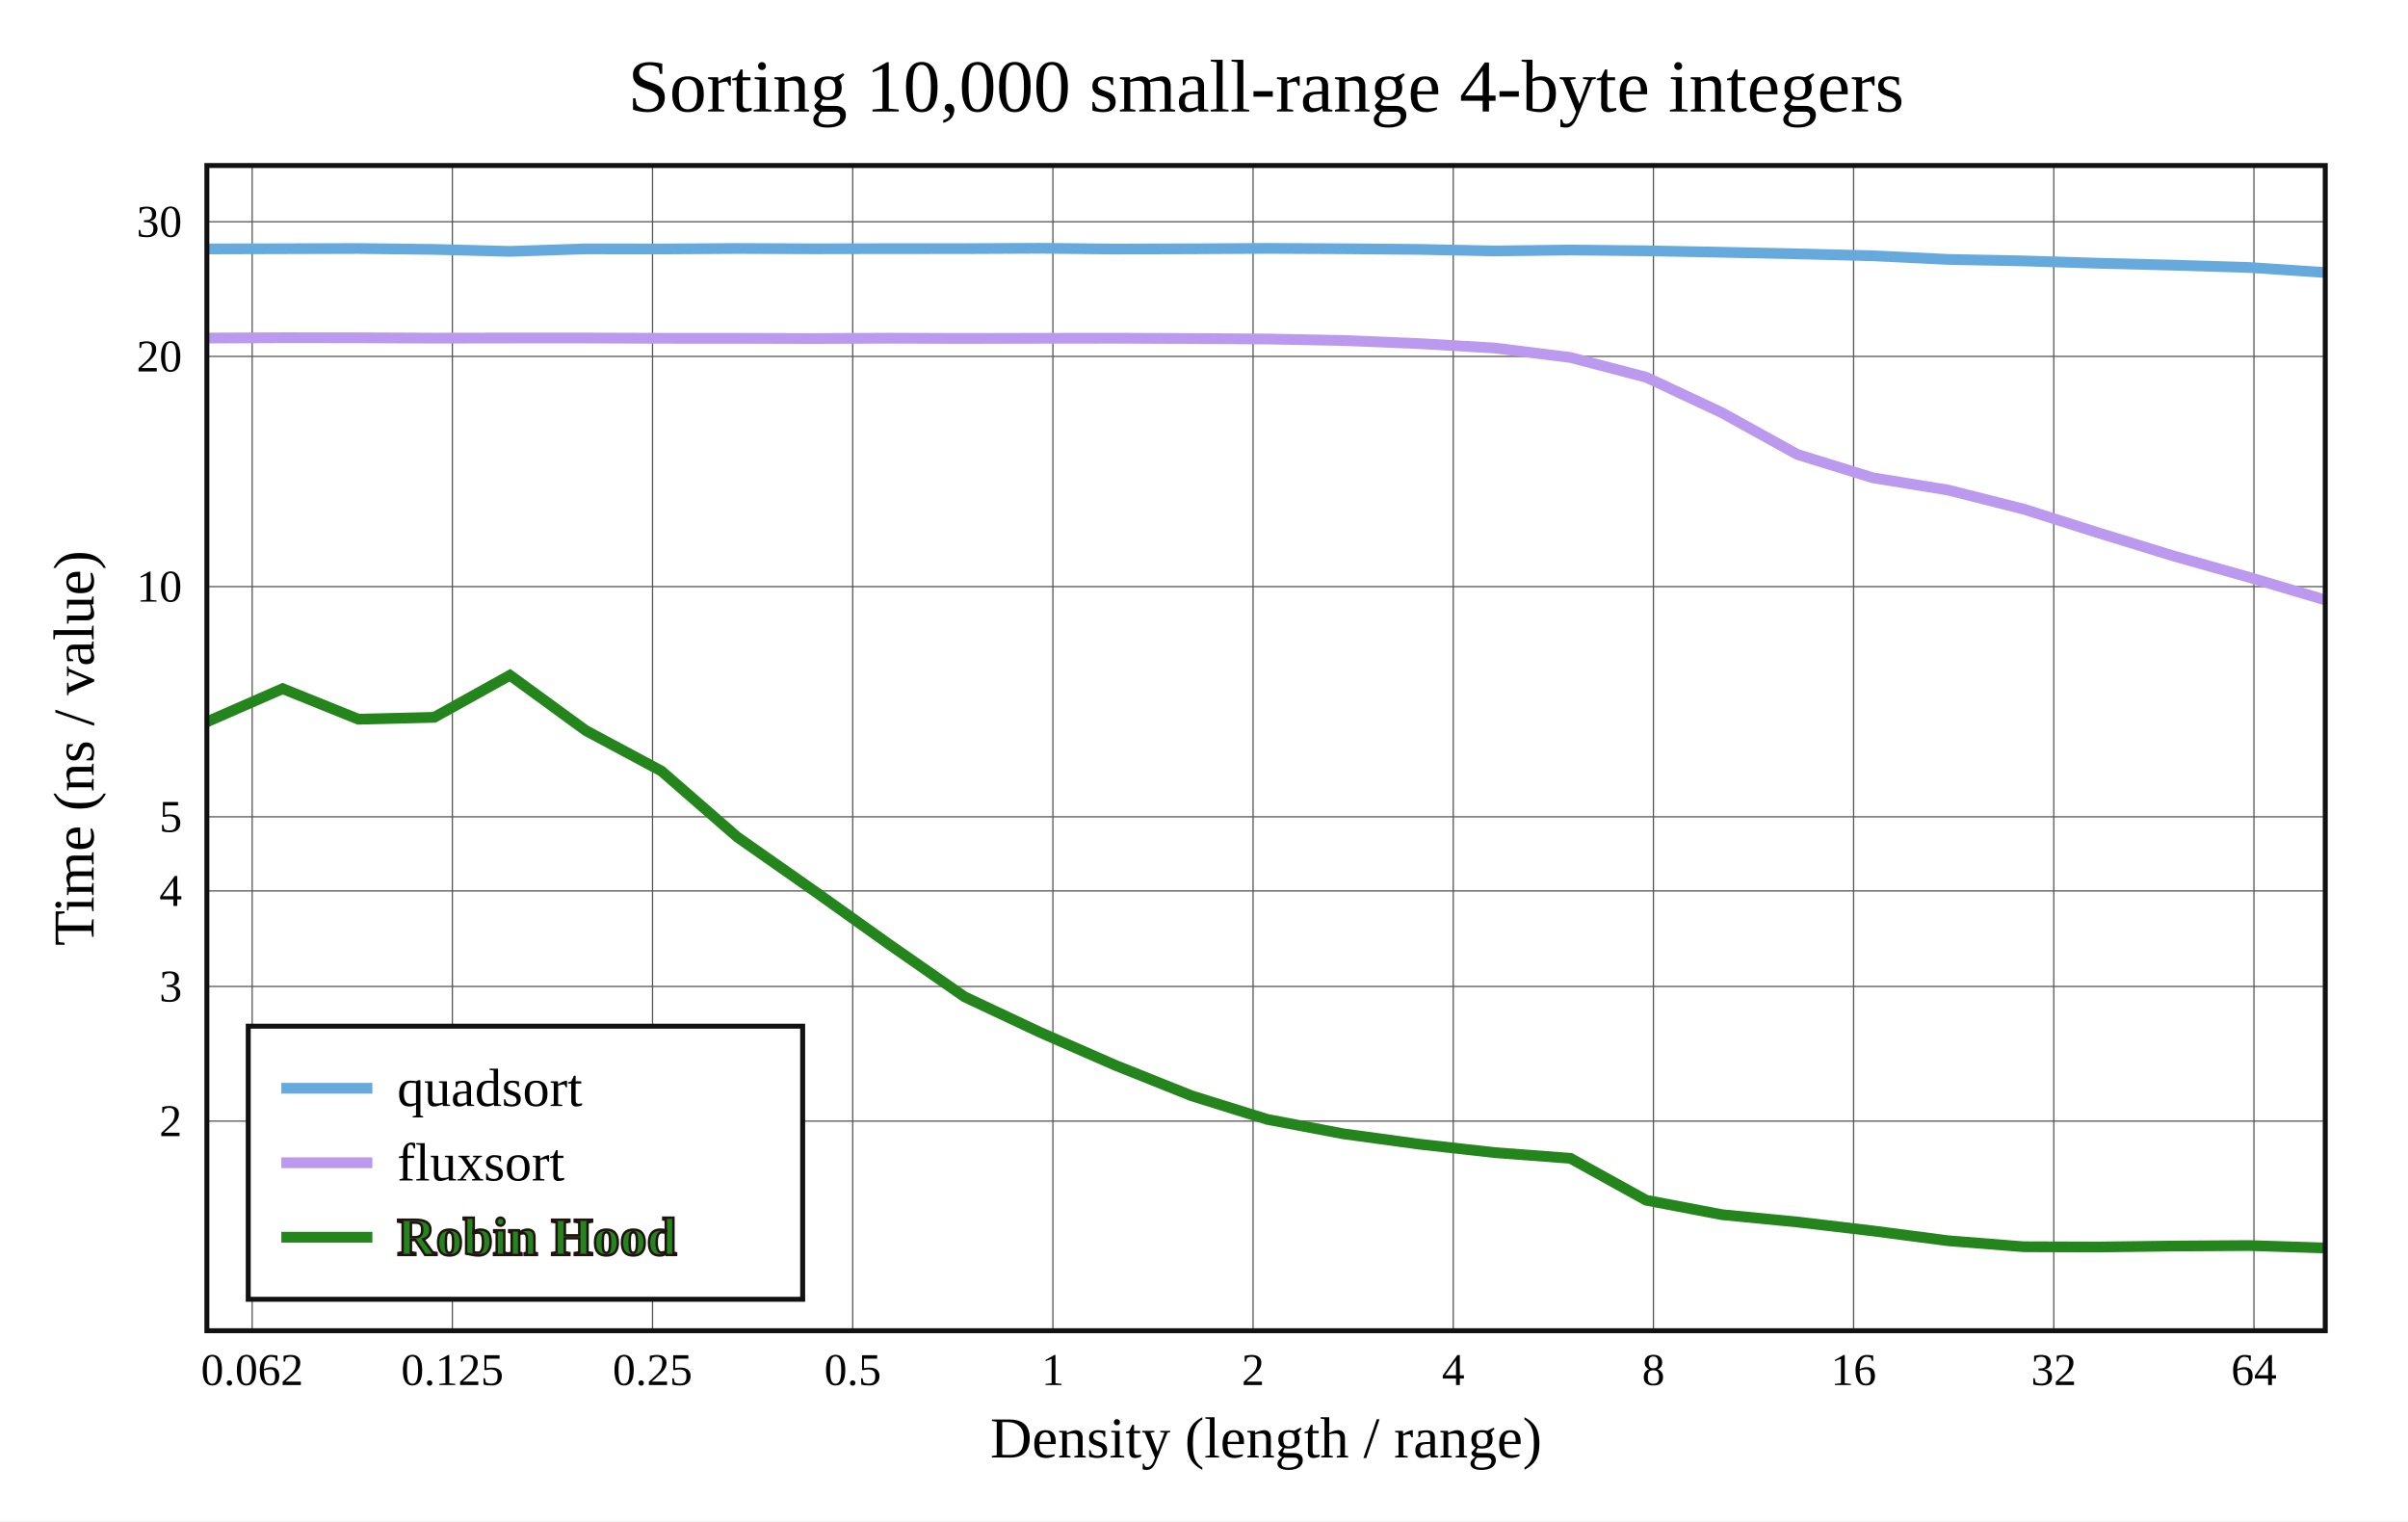
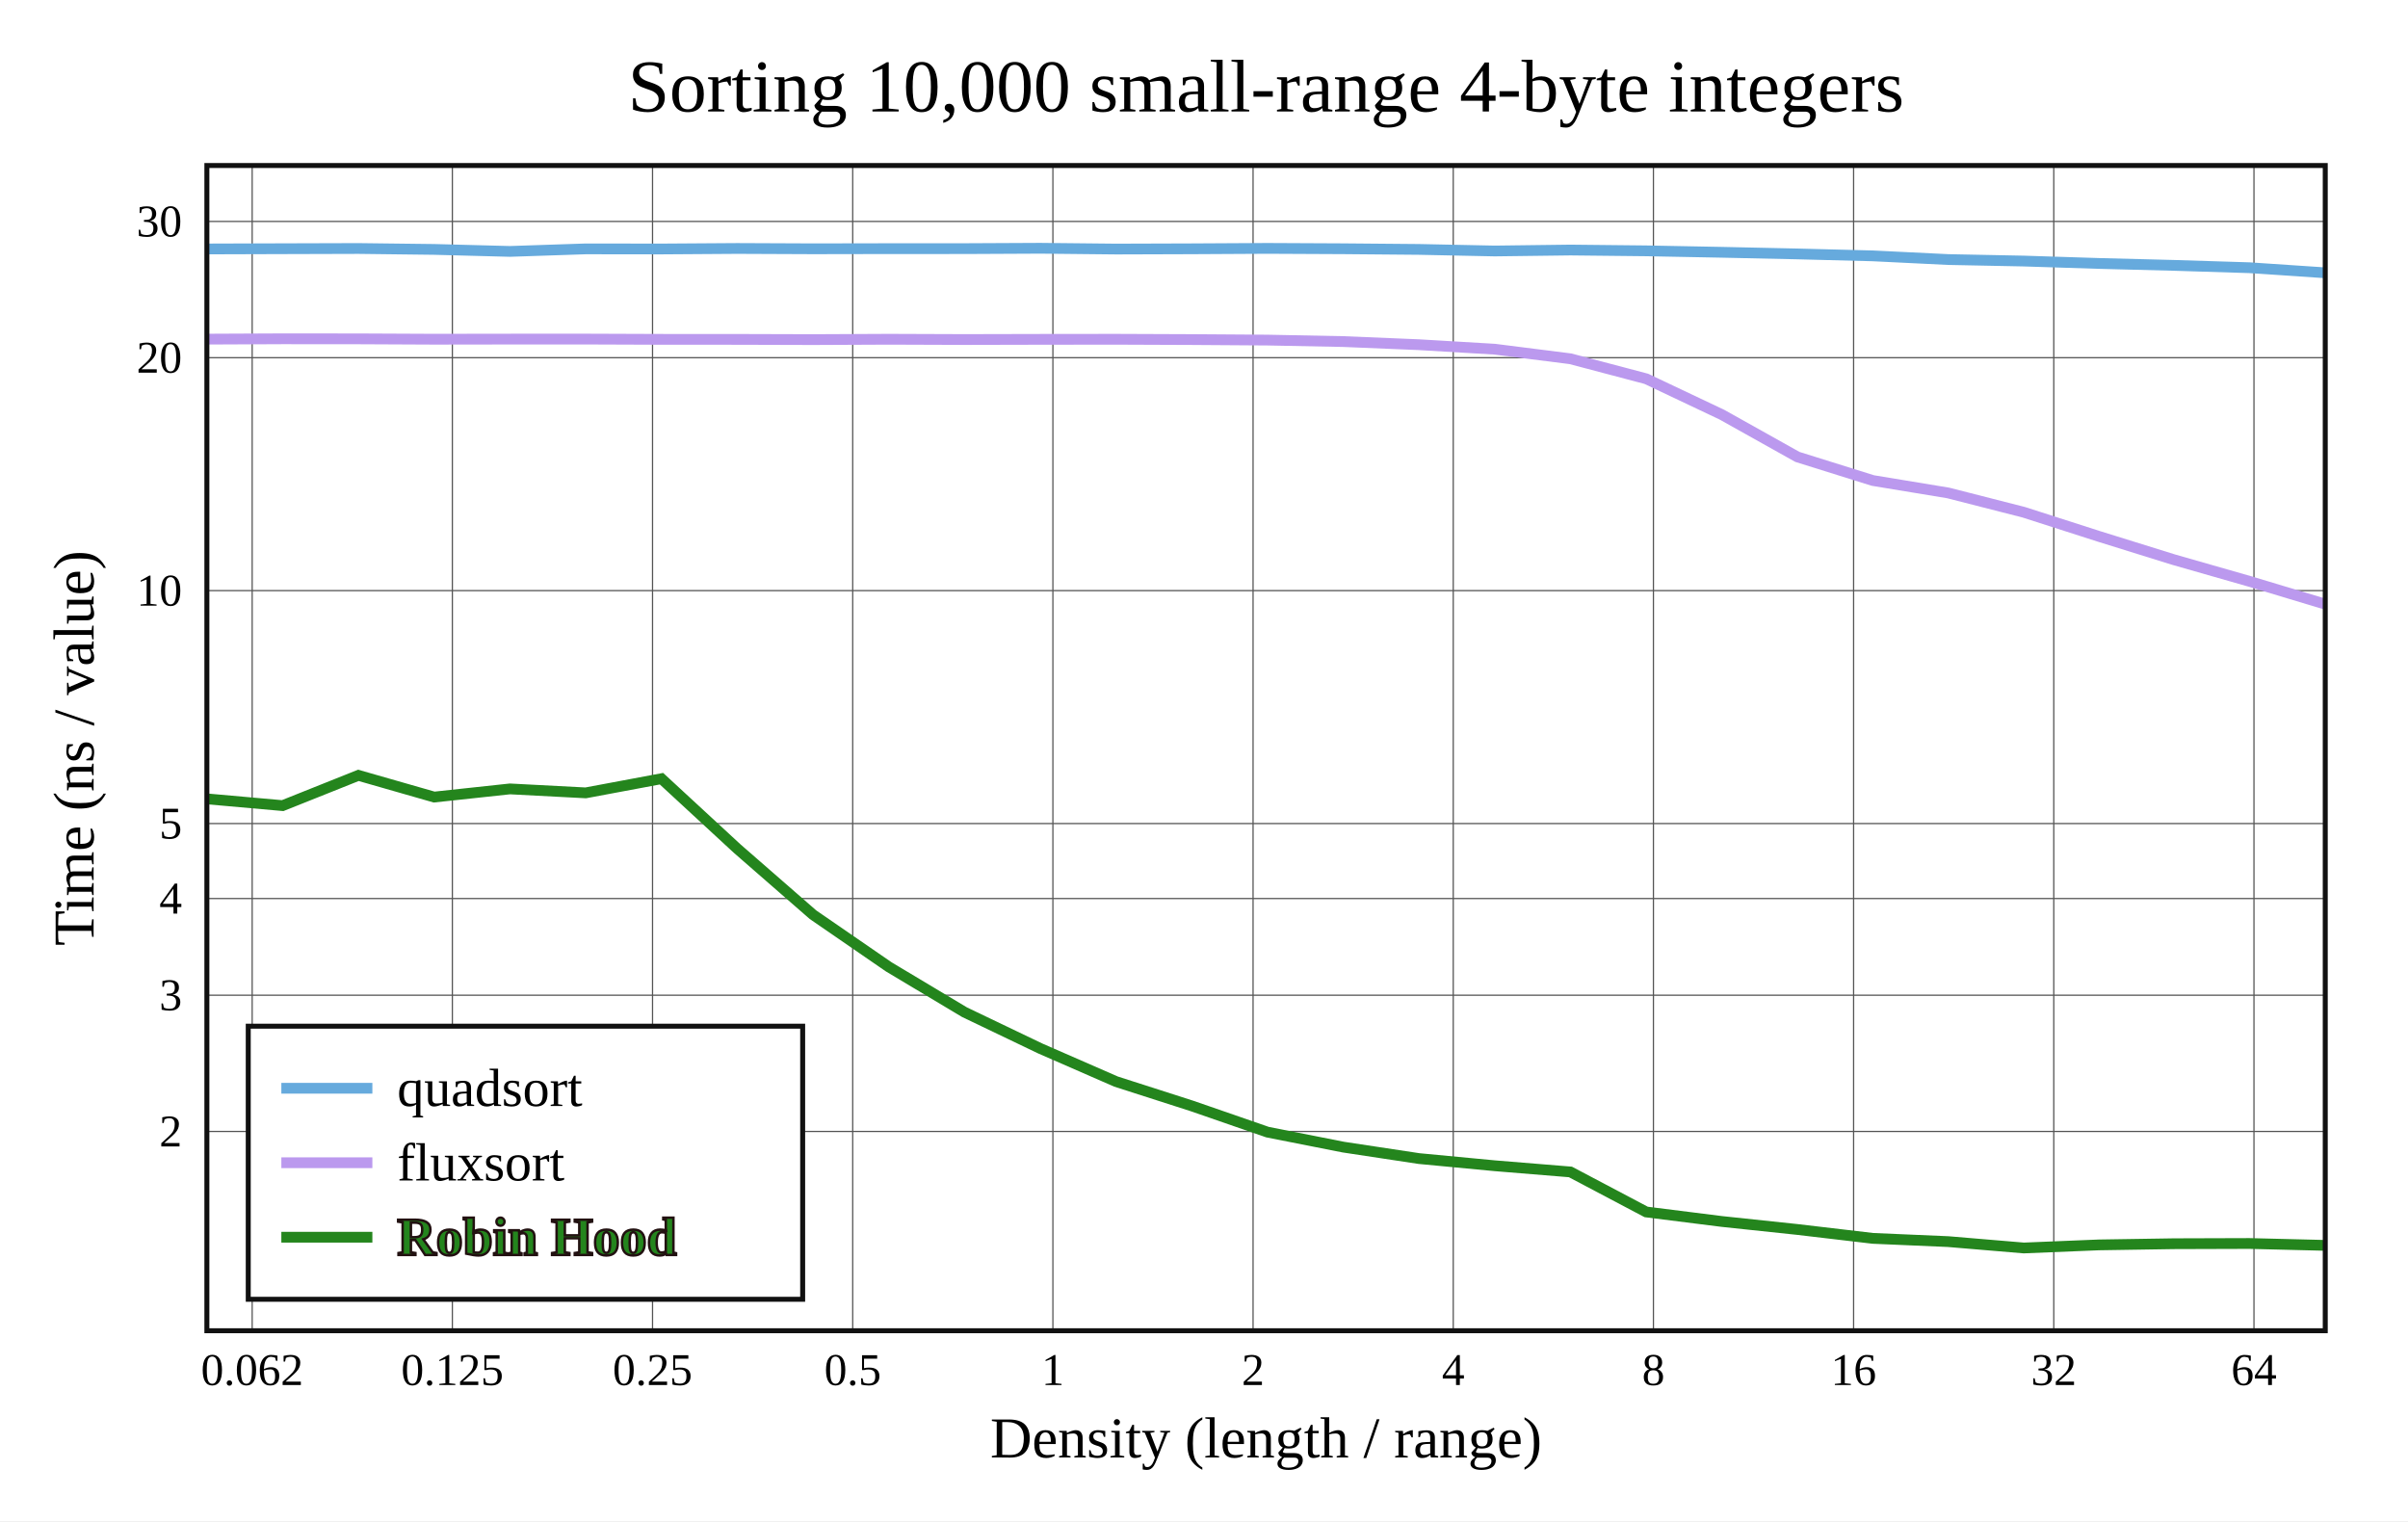
<svg xmlns="http://www.w3.org/2000/svg" viewBox="-50 -40 582 367.6" height="551.400" width="873">
  <g stroke-width="1.2" font-size="14px" text-anchor="middle">
    <rect fill="white" x="-50" y="-40" width="582" height="367.6" />
    <text dy="0.33em" font-size="18px" x="256" y="-19">Sorting 10,000 small-range 4-byte integers</text>
    <text dy="0.33em" x="256" y="307.6">Density (length / range)</text>
    <text dy="0.33em" transform="rotate(-90)" x="-140.8" y="-32">Time (ns / value)</text>
    <g stroke-width="0.3" stroke="#555">
      <path d="M494.769 0v281.6" />
      <path d="M446.387 0v281.6" />
      <path d="M398.005 0v281.6" />
      <path d="M349.623 0v281.6" />
      <path d="M301.241 0v281.6" />
      <path d="M252.859 0v281.6" />
      <path d="M204.478 0v281.6" />
      <path d="M156.096 0v281.6" />
      <path d="M107.714 0v281.6" />
      <path d="M59.332 0v281.6" />
      <path d="M10.950 0v281.6" />
-       <path d="M0 230.941h512" />
-       <path d="M0 198.398h512" />
-       <path d="M0 175.308h512" />
-       <path d="M0 157.399h512" />
-       <path d="M0 101.767h512" />
-       <path d="M0 46.134h512" />
-       <path d="M0 13.592h512" />
+       <path d="M0 233.441h512" />
+       <path d="M0 200.513h512" />
+       <path d="M0 177.150h512" />
+       <path d="M0 159.028h512" />
+       <path d="M0 102.736h512" />
+       <path d="M0 46.444h512" />
+       <path d="M0 13.516h512" />
    </g>
    <g font-size="11px">
      <text dy="0.33em" x="494.769" y="291.1">64</text>
      <text dy="0.33em" x="446.387" y="291.1">32</text>
      <text dy="0.33em" x="398.005" y="291.1">16</text>
      <text dy="0.33em" x="349.623" y="291.1">8</text>
      <text dy="0.33em" x="301.241" y="291.1">4</text>
      <text dy="0.33em" x="252.859" y="291.1">2</text>
      <text dy="0.33em" x="204.478" y="291.1">1</text>
      <text dy="0.33em" x="156.096" y="291.1">0.5</text>
      <text dy="0.33em" x="107.714" y="291.1">0.25</text>
      <text dy="0.33em" x="59.332" y="291.1">0.125</text>
      <text dy="0.33em" x="10.950" y="291.1">0.062</text>
      <g text-anchor="end">
-         <text dy="0.33em" x="-6" y="230.941">2</text>
-         <text dy="0.33em" x="-6" y="198.398">3</text>
-         <text dy="0.33em" x="-6" y="175.308">4</text>
-         <text dy="0.33em" x="-6" y="157.399">5</text>
-         <text dy="0.33em" x="-6" y="101.767">10</text>
-         <text dy="0.33em" x="-6" y="46.134">20</text>
-         <text dy="0.33em" x="-6" y="13.592">30</text>
+         <text dy="0.33em" x="-6" y="233.441">2</text>
+         <text dy="0.33em" x="-6" y="200.513">3</text>
+         <text dy="0.33em" x="-6" y="177.150">4</text>
+         <text dy="0.33em" x="-6" y="159.028">5</text>
+         <text dy="0.33em" x="-6" y="102.736">10</text>
+         <text dy="0.33em" x="-6" y="46.444">20</text>
+         <text dy="0.33em" x="-6" y="13.516">30</text>
      </g>
    </g>
    <g stroke-width="2.6" fill="none">
-       <path stroke="#6ad" d="M512 25.859L493.686 24.646L475.373 24.083L457.283 23.624L439.142 23.053L420.866 22.693L402.655 21.814L384.421 21.350L366.159 20.959L347.873 20.613L329.560 20.421L311.266 20.648L292.959 20.272L274.665 20.115L256.354 20.028L238.052 20.127L219.741 20.185L201.435 20L183.122 20.086L164.810 20.092L146.498 20.124L128.187 20.049L109.875 20.168L91.563 20.145L73.251 20.751L54.938 20.272L36.625 20.055L18.312 20.107L0 20.162" />
-       <path stroke="#b9e" d="M512 105.001L493.686 99.550L475.373 94.373L457.283 88.810L439.142 83.052L420.866 78.439L402.655 75.470L384.421 69.831L366.159 59.733L347.873 51.173L329.560 46.392L311.266 44.106L292.959 43.033L274.665 42.284L256.354 41.929L238.052 41.807L219.741 41.735L201.435 41.754L183.122 41.795L164.810 41.731L146.498 41.814L128.187 41.761L109.875 41.754L91.563 41.689L73.251 41.693L54.938 41.719L36.625 41.636L18.312 41.621L0 41.700" />
-       <path stroke="#24851d" d="M512 261.6L493.686 261.014L475.373 261.130L457.283 261.365L439.142 261.306L420.866 259.855L402.655 257.474L384.421 255.325L366.159 253.550L347.873 250.063L329.560 239.934L311.266 238.554L292.959 236.507L274.665 234.008L256.354 230.540L238.052 224.838L219.741 217.520L201.435 209.514L183.122 200.898L164.810 188.164L146.498 175.108L128.187 162.280L109.875 146.349L91.563 136.539L73.251 123.193L54.938 133.360L36.625 133.813L18.312 126.434L0 134.450" />
+       <path stroke="#6ad" d="M512 25.928L493.686 24.701L475.373 24.131L457.283 23.667L439.142 23.089L420.866 22.725L402.655 21.835L384.421 21.366L366.159 20.970L347.873 20.621L329.560 20.426L311.266 20.656L292.959 20.276L274.665 20.117L256.354 20.029L238.052 20.129L219.741 20.187L201.435 20L183.122 20.088L164.810 20.093L146.498 20.126L128.187 20.049L109.875 20.170L91.563 20.146L73.251 20.760L54.938 20.276L36.625 20.055L18.312 20.108L0 20.164" />
+       <path stroke="#b9e" d="M512 106.009L493.686 100.493L475.373 95.255L457.283 89.625L439.142 83.800L420.866 79.132L402.655 76.127L384.421 70.422L366.159 60.204L347.873 51.543L329.560 46.705L311.266 44.391L292.959 43.306L274.665 42.548L256.354 42.189L238.052 42.065L219.741 41.992L201.435 42.012L183.122 42.054L164.810 41.988L146.498 42.073L128.187 42.019L109.875 42.012L91.563 41.946L73.251 41.950L54.938 41.977L36.625 41.892L18.312 41.877L0 41.958" />
+       <path stroke="#24851d" d="M512 260.970L493.686 260.516L475.373 260.572L457.283 260.856L439.142 261.6L420.866 260.063L402.655 259.278L384.421 257.130L366.159 255.196L347.873 252.894L329.560 243.225L311.266 241.728L292.959 239.993L274.665 237.223L256.354 233.604L238.052 227.266L219.741 221.388L201.435 213.393L183.122 204.621L164.810 193.663L146.498 181.059L128.187 165.096L109.875 148.188L91.563 151.613L73.251 150.655L54.938 152.627L36.625 147.381L18.312 154.695L0 153.064" />
    </g>
    <rect stroke="#111" fill="none" x="0" y="0" width="512" height="281.6" />
    <g transform="translate(10,208)" text-anchor="start" font-size="13px">
      <rect fill="white" stroke="#111" x="0" y="0" width="134" height="66" />
      <g stroke-width="2.6">
        <path stroke="#6ad" d="M8 15h22" />
        <path stroke="#b9e" d="M8 33h22" />
        <path stroke="#24851d" d="M8 51h22" />
      </g>
      <text dy="0.33em" x="36" y="15">quadsort</text>
      <text dy="0.33em" x="36" y="33">fluxsort</text>
      <text dy="0.33em" font-weight="bold" stroke-width="0.6" stroke="#211" fill="#24851d" x="36" y="51">Robin Hood</text>
    </g>
  </g>
</svg>
